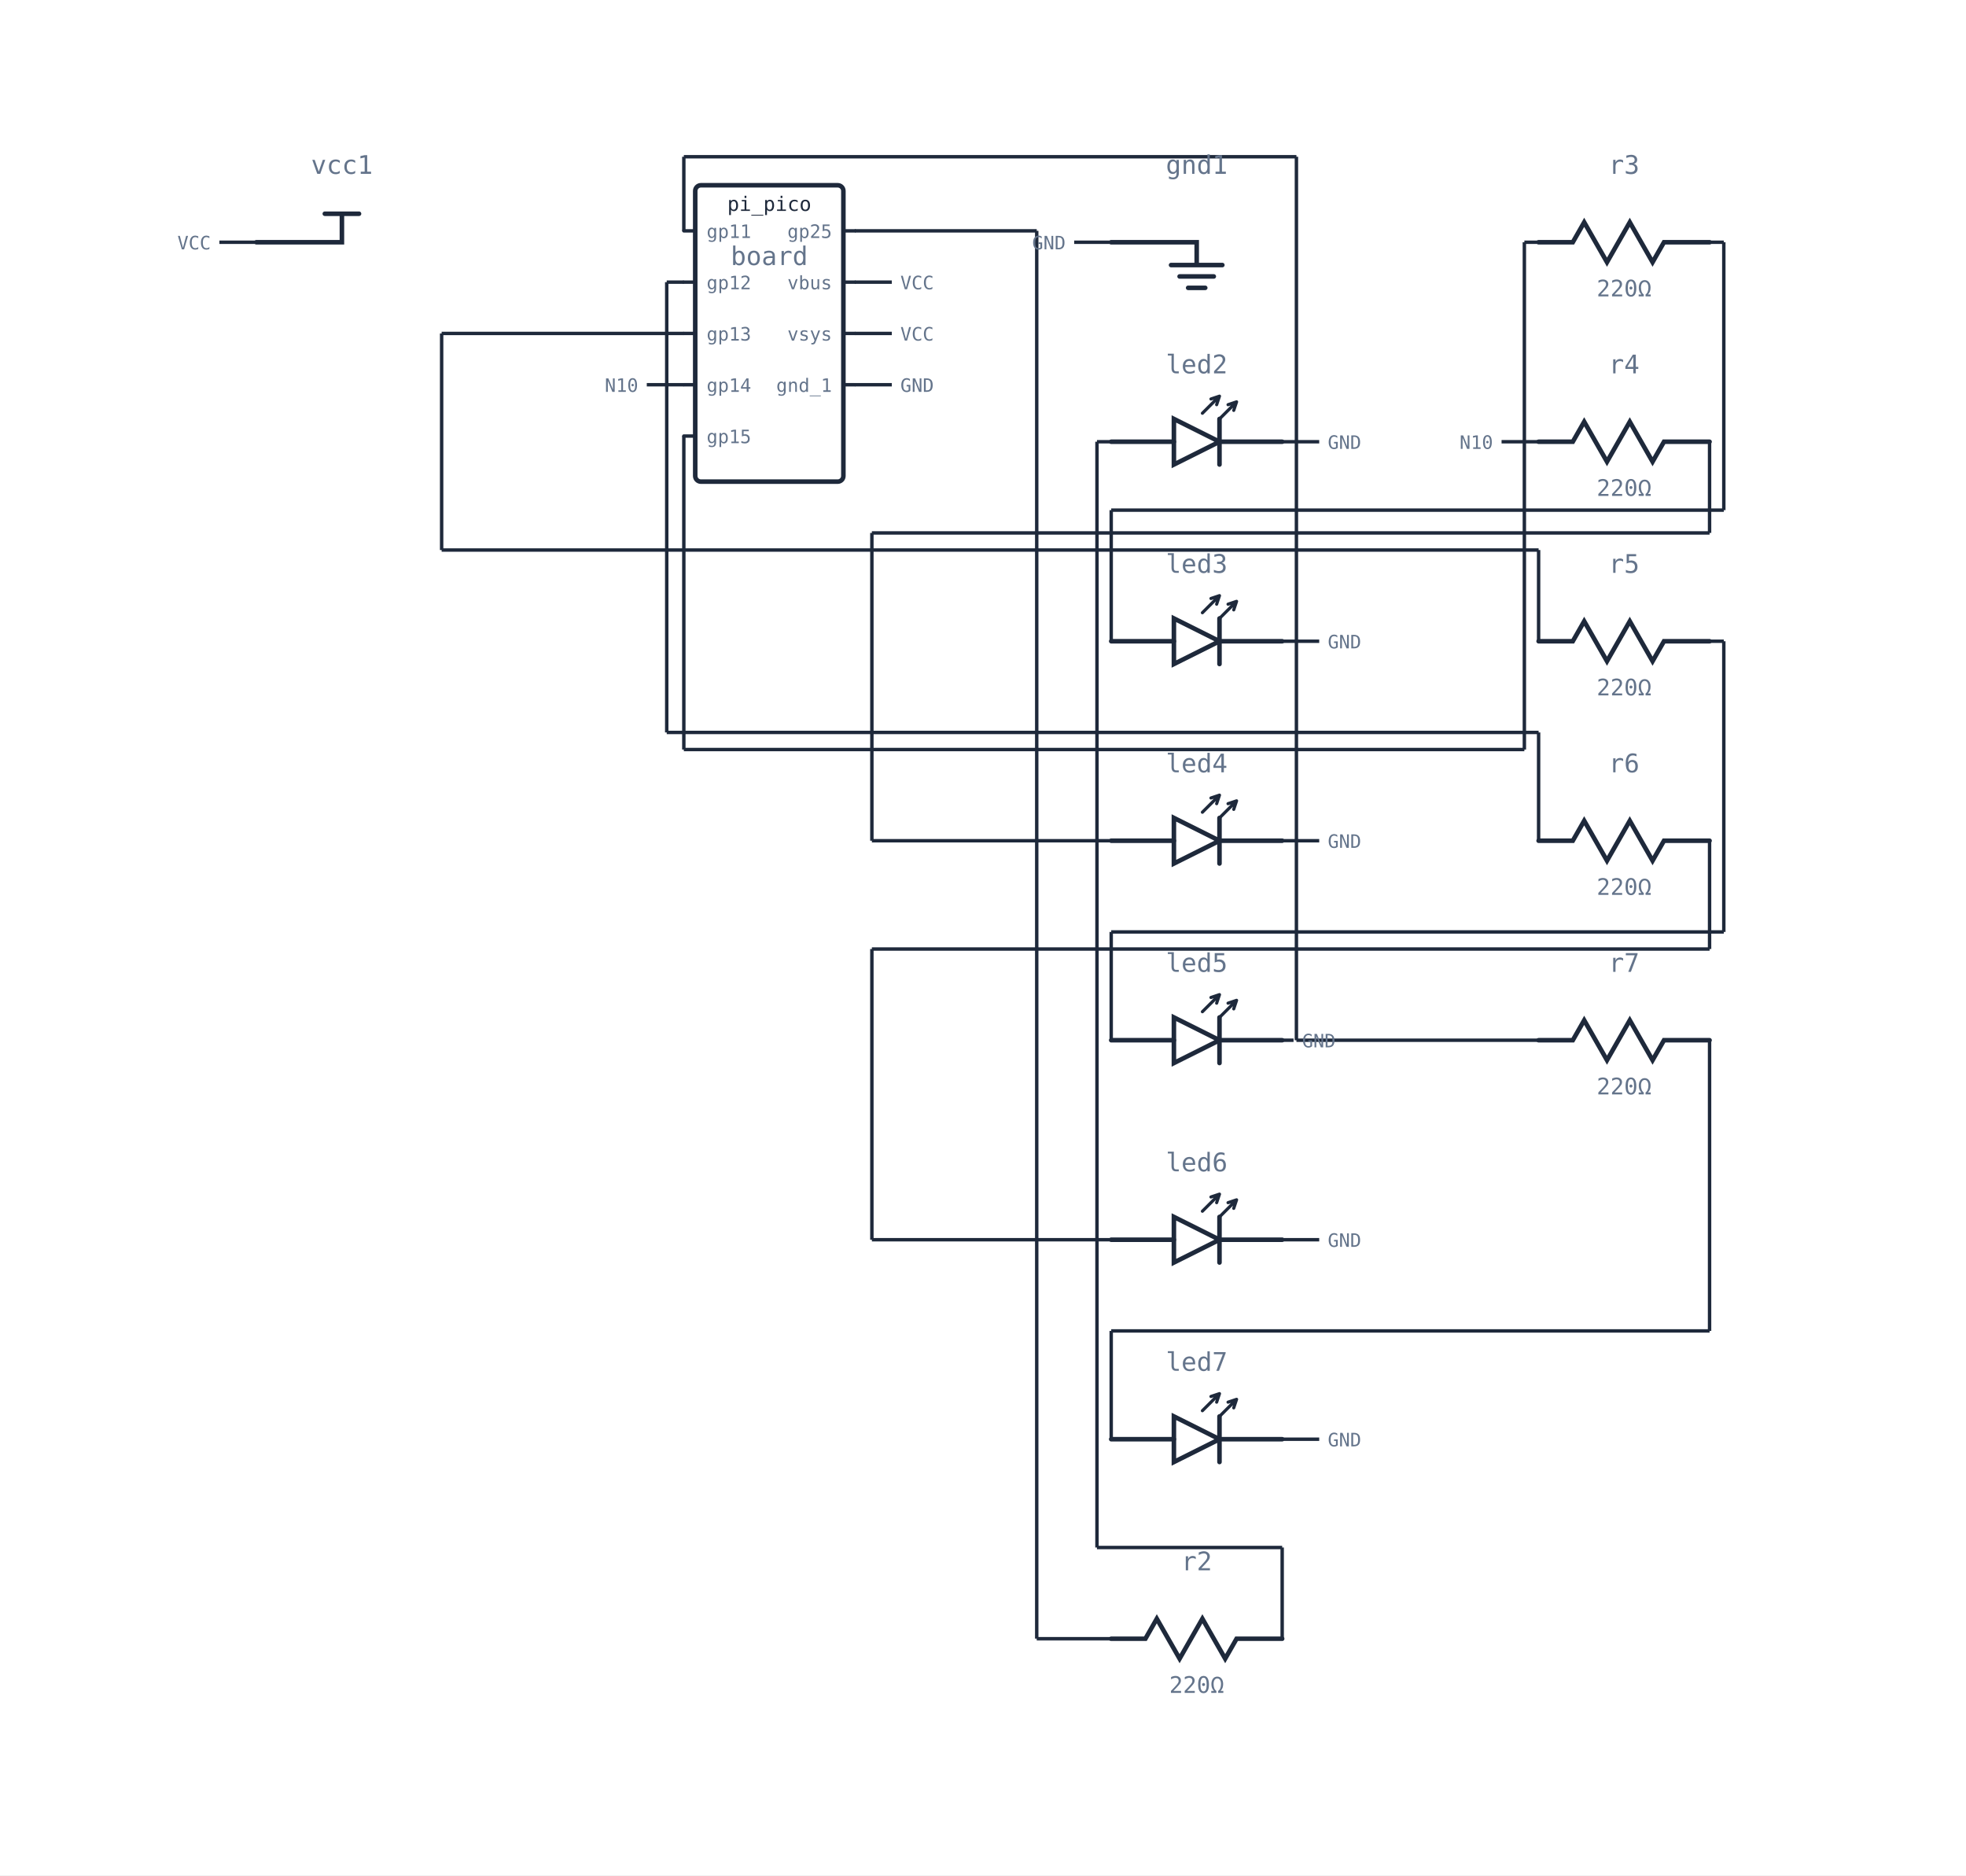
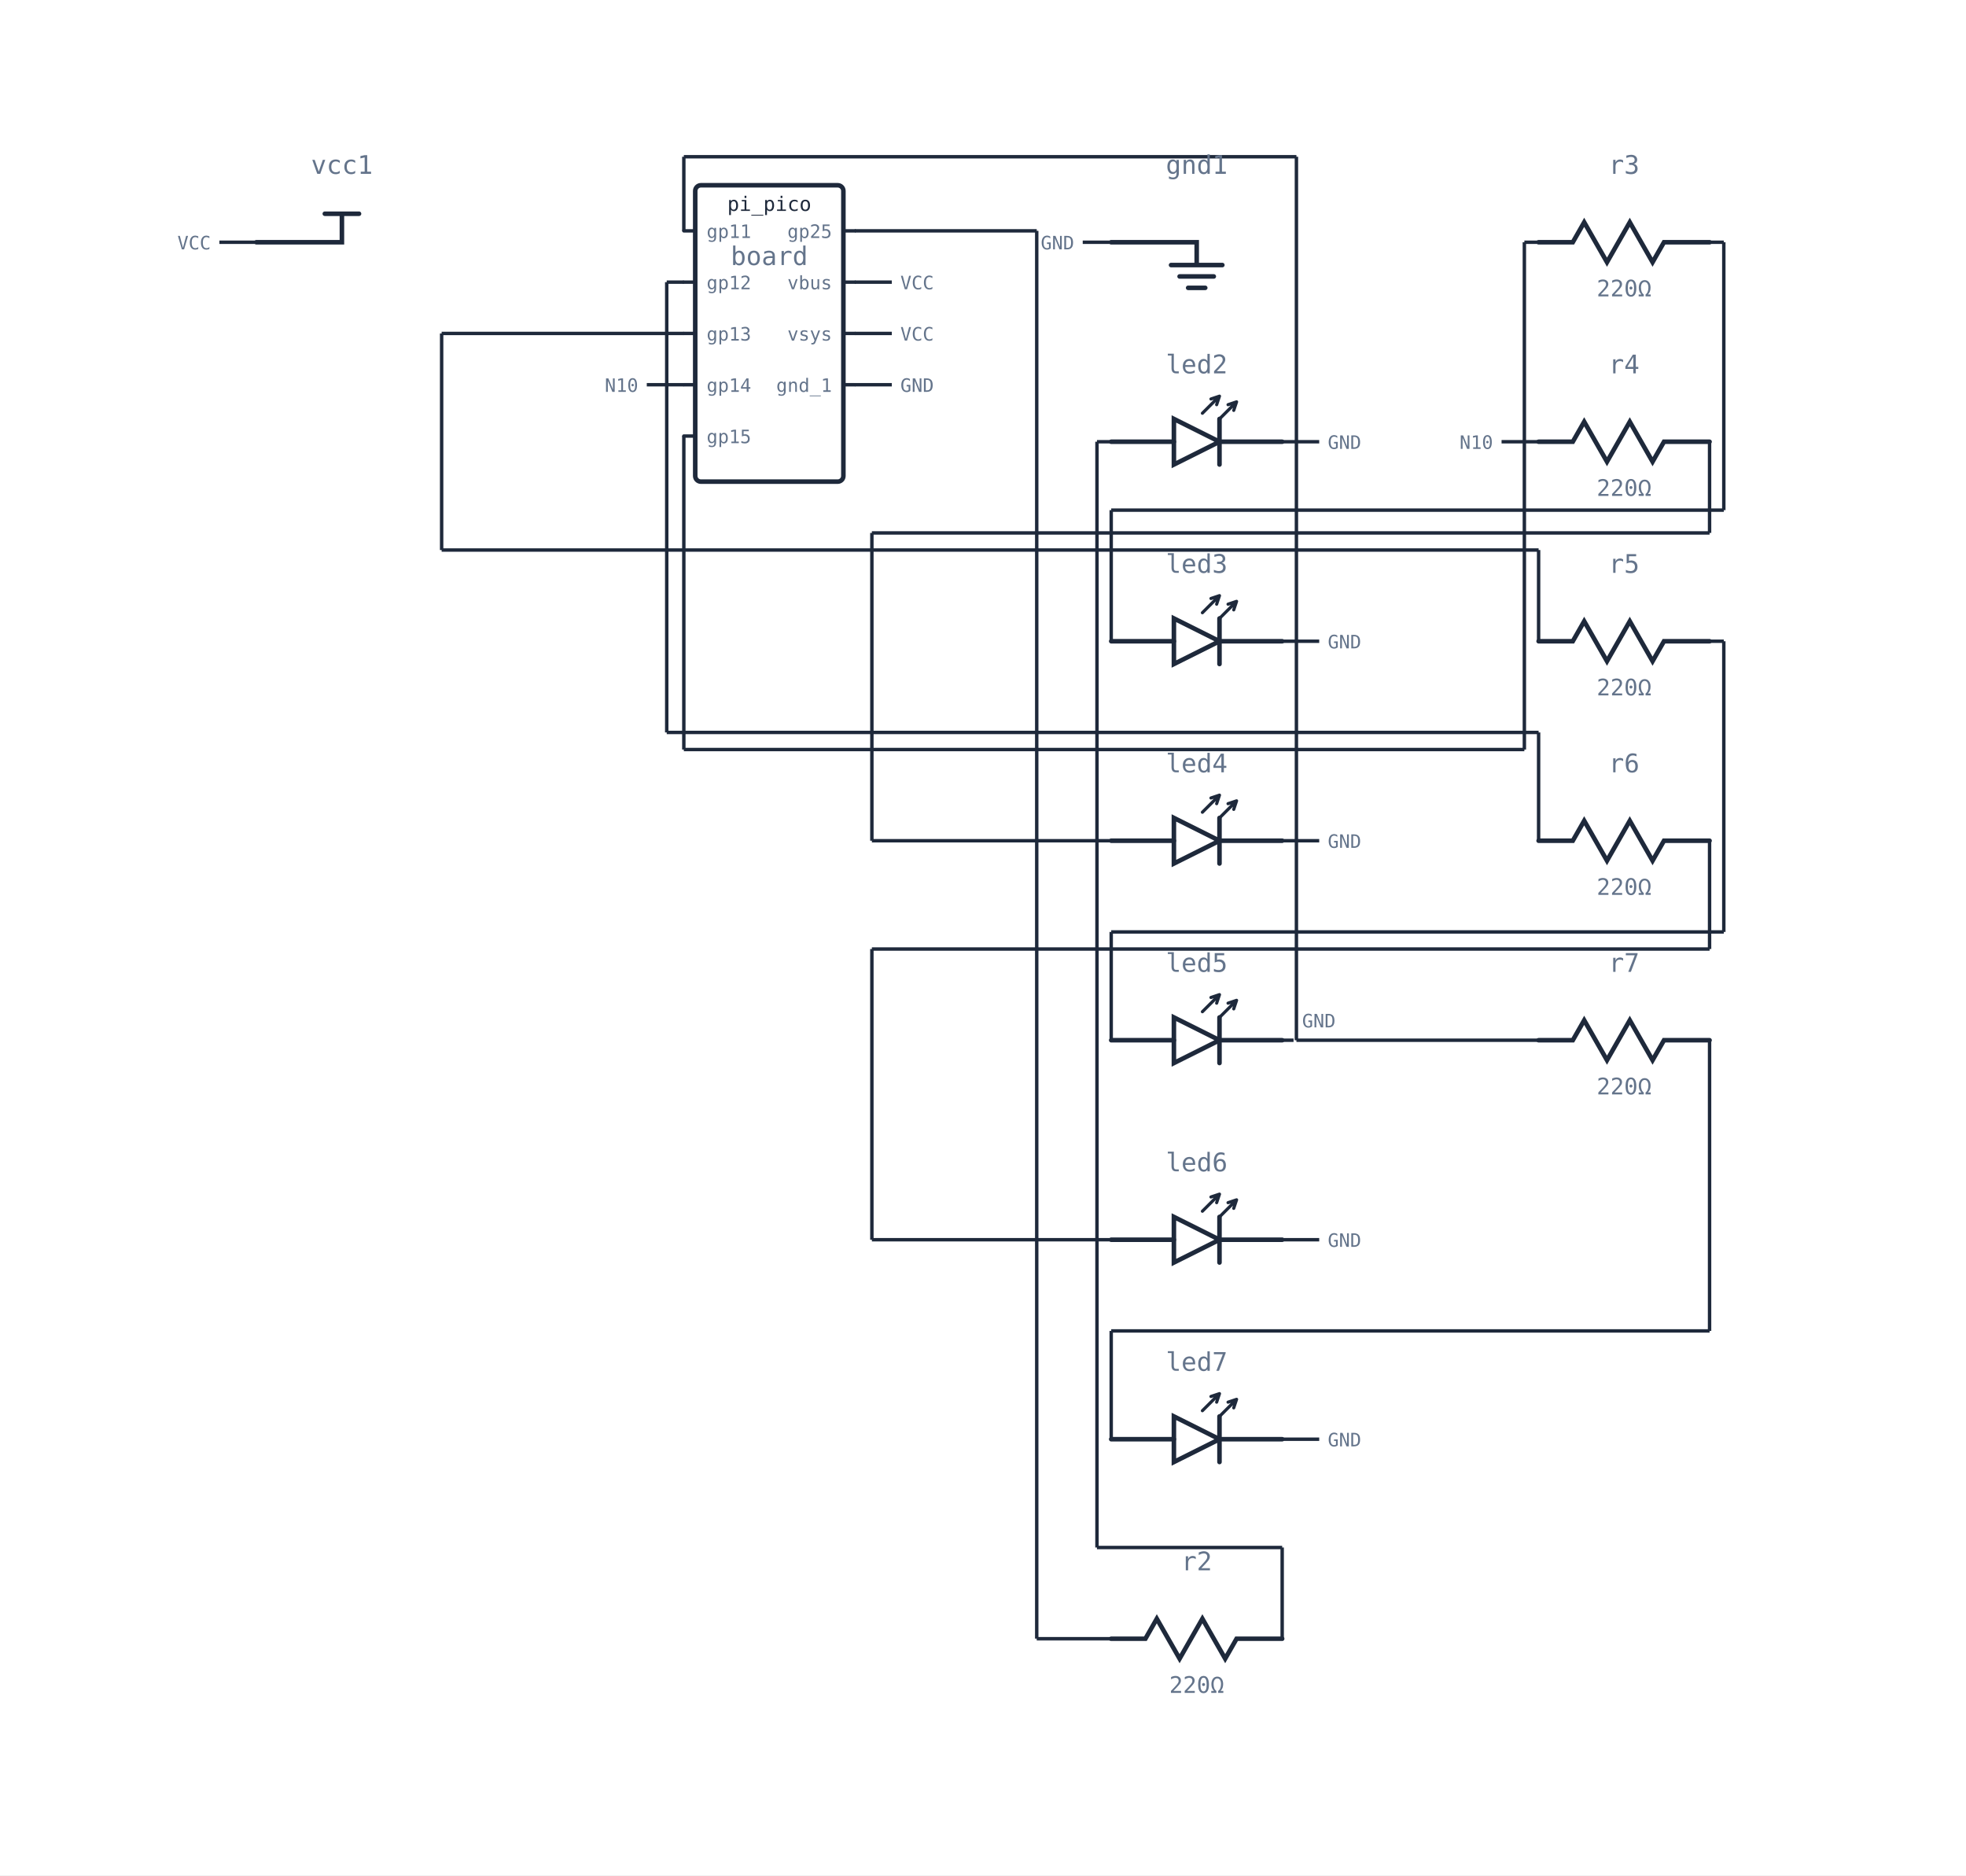
<svg xmlns="http://www.w3.org/2000/svg" width="690" height="658" viewBox="0 0 690 658">
  <rect width="690" height="658" fill="#ffffff" />
  <g fill="none" stroke="#1e293b" stroke-width="1.2">
    <line x1="390" y1="155" x2="385" y2="155" />
    <line x1="385" y1="155" x2="385" y2="543" />
    <line x1="385" y1="543" x2="450" y2="543" />
    <line x1="450" y1="543" x2="450" y2="575" />
  </g>
  <g fill="none" stroke="#1e293b" stroke-width="1.2">
    <line x1="600" y1="85" x2="605" y2="85" />
    <line x1="605" y1="85" x2="605" y2="179" />
    <line x1="605" y1="179" x2="390" y2="179" />
    <line x1="390" y1="179" x2="390" y2="225" />
  </g>
  <g fill="none" stroke="#1e293b" stroke-width="1.2">
    <line x1="600" y1="155" x2="600" y2="187" />
    <line x1="600" y1="187" x2="306" y2="187" />
    <line x1="306" y1="187" x2="306" y2="295" />
    <line x1="306" y1="295" x2="390" y2="295" />
  </g>
  <g fill="none" stroke="#1e293b" stroke-width="1.2">
    <line x1="600" y1="225" x2="605" y2="225" />
    <line x1="605" y1="225" x2="605" y2="327" />
    <line x1="605" y1="327" x2="390" y2="327" />
    <line x1="390" y1="327" x2="390" y2="365" />
  </g>
  <g fill="none" stroke="#1e293b" stroke-width="1.2">
    <line x1="600" y1="295" x2="600" y2="333" />
    <line x1="600" y1="333" x2="306" y2="333" />
    <line x1="306" y1="333" x2="306" y2="435" />
    <line x1="306" y1="435" x2="390" y2="435" />
  </g>
  <g fill="none" stroke="#1e293b" stroke-width="1.2">
    <line x1="600" y1="365" x2="600" y2="467" />
    <line x1="600" y1="467" x2="390" y2="467" />
    <line x1="390" y1="467" x2="390" y2="505" />
  </g>
  <g fill="none" stroke="#1e293b" stroke-width="1.2">
    <line x1="240" y1="81" x2="240" y2="55" />
    <line x1="240" y1="55" x2="455" y2="55" />
    <line x1="455" y1="55" x2="455" y2="365" />
    <line x1="455" y1="365" x2="540" y2="365" />
  </g>
  <g fill="none" stroke="#1e293b" stroke-width="1.2">
    <line x1="240" y1="99" x2="234" y2="99" />
    <line x1="234" y1="99" x2="234" y2="257" />
    <line x1="234" y1="257" x2="540" y2="257" />
    <line x1="540" y1="257" x2="540" y2="295" />
  </g>
  <g fill="none" stroke="#1e293b" stroke-width="1.2">
    <line x1="240" y1="117" x2="155" y2="117" />
    <line x1="155" y1="117" x2="155" y2="193" />
    <line x1="155" y1="193" x2="540" y2="193" />
    <line x1="540" y1="193" x2="540" y2="225" />
  </g>
  <g fill="none" stroke="#1e293b" stroke-width="1.2">
    <line x1="540" y1="85" x2="535" y2="85" />
    <line x1="535" y1="85" x2="535" y2="263" />
    <line x1="535" y1="263" x2="240" y2="263" />
    <line x1="240" y1="263" x2="240" y2="153" />
  </g>
  <g fill="none" stroke="#1e293b" stroke-width="1.2">
    <line x1="363.857" y1="81" x2="363.857" y2="575" />
    <line x1="300" y1="81" x2="363.857" y2="81" />
    <line x1="390" y1="575" x2="363.857" y2="575" />
  </g>
  <g>
    <line x1="240" y1="135" x2="227" y2="135" stroke="#1e293b" stroke-width="1.2" />
    <text x="224" y="137.5" text-anchor="end" font-size="6.5" font-family="monospace" fill="#64748b">N10</text>
  </g>
  <g>
    <line x1="540" y1="155" x2="527" y2="155" stroke="#1e293b" stroke-width="1.2" />
    <text x="524" y="157.5" text-anchor="end" font-size="6.5" font-family="monospace" fill="#64748b">N10</text>
  </g>
  <g>
-     <line x1="390" y1="85" x2="377" y2="85" stroke="#1e293b" stroke-width="1.2" />
-     <text x="374" y="87.5" text-anchor="end" font-size="6.5" font-family="monospace" fill="#64748b">GND</text>
+     <line x1="390" y1="85" x2="380" y2="85" stroke="#1e293b" stroke-width="1.2" />
+     <text x="377" y="87.5" text-anchor="end" font-size="6.5" font-family="monospace" fill="#64748b">GND</text>
  </g>
  <g>
    <line x1="300" y1="135" x2="313" y2="135" stroke="#1e293b" stroke-width="1.2" />
    <text x="316" y="137.5" text-anchor="start" font-size="6.5" font-family="monospace" fill="#64748b">GND</text>
  </g>
  <g>
    <line x1="450" y1="155" x2="463" y2="155" stroke="#1e293b" stroke-width="1.2" />
    <text x="466" y="157.5" text-anchor="start" font-size="6.5" font-family="monospace" fill="#64748b">GND</text>
  </g>
  <g>
    <line x1="450" y1="225" x2="463" y2="225" stroke="#1e293b" stroke-width="1.2" />
    <text x="466" y="227.5" text-anchor="start" font-size="6.5" font-family="monospace" fill="#64748b">GND</text>
  </g>
  <g>
    <line x1="450" y1="295" x2="463" y2="295" stroke="#1e293b" stroke-width="1.2" />
    <text x="466" y="297.5" text-anchor="start" font-size="6.5" font-family="monospace" fill="#64748b">GND</text>
  </g>
  <g>
    <line x1="450" y1="365" x2="454" y2="365" stroke="#1e293b" stroke-width="1.2" />
-     <text x="457" y="367.5" text-anchor="start" font-size="6.5" font-family="monospace" fill="#64748b">GND</text>
+     <text x="457" y="360.5" text-anchor="start" font-size="6.5" font-family="monospace" fill="#64748b">GND</text>
  </g>
  <g>
    <line x1="450" y1="435" x2="463" y2="435" stroke="#1e293b" stroke-width="1.2" />
    <text x="466" y="437.5" text-anchor="start" font-size="6.5" font-family="monospace" fill="#64748b">GND</text>
  </g>
  <g>
    <line x1="450" y1="505" x2="463" y2="505" stroke="#1e293b" stroke-width="1.2" />
    <text x="466" y="507.5" text-anchor="start" font-size="6.5" font-family="monospace" fill="#64748b">GND</text>
  </g>
  <g>
    <line x1="90" y1="85" x2="77" y2="85" stroke="#1e293b" stroke-width="1.2" />
    <text x="74" y="87.5" text-anchor="end" font-size="6.5" font-family="monospace" fill="#64748b">VCC</text>
  </g>
  <g>
    <line x1="300" y1="99" x2="313" y2="99" stroke="#1e293b" stroke-width="1.2" />
    <text x="316" y="101.5" text-anchor="start" font-size="6.5" font-family="monospace" fill="#64748b">VCC</text>
  </g>
  <g>
    <line x1="300" y1="117" x2="313" y2="117" stroke="#1e293b" stroke-width="1.2" />
    <text x="316" y="119.5" text-anchor="start" font-size="6.5" font-family="monospace" fill="#64748b">VCC</text>
  </g>
  <g transform="translate(270 117)" stroke="#1e293b" stroke-width="1.6" fill="none" stroke-linecap="round">
    <rect x="-26" y="-52" width="52" height="104" rx="2" />
    <path d="M -26 -36 L -30 -36" stroke-width="1.2" />
    <text x="-22" y="-33.5" text-anchor="start" font-size="6.5" font-family="monospace" fill="#64748b" stroke="none">gp11</text>
    <path d="M -26 -18 L -30 -18" stroke-width="1.2" />
    <text x="-22" y="-15.5" text-anchor="start" font-size="6.5" font-family="monospace" fill="#64748b" stroke="none">gp12</text>
    <path d="M -26 0 L -30 0" stroke-width="1.2" />
    <text x="-22" y="2.5" text-anchor="start" font-size="6.5" font-family="monospace" fill="#64748b" stroke="none">gp13</text>
    <path d="M -26 18 L -30 18" stroke-width="1.2" />
    <text x="-22" y="20.5" text-anchor="start" font-size="6.5" font-family="monospace" fill="#64748b" stroke="none">gp14</text>
    <path d="M -26 36 L -30 36" stroke-width="1.2" />
    <text x="-22" y="38.5" text-anchor="start" font-size="6.5" font-family="monospace" fill="#64748b" stroke="none">gp15</text>
    <path d="M 26 -36 L 30 -36" stroke-width="1.2" />
    <text x="22" y="-33.5" text-anchor="end" font-size="6.5" font-family="monospace" fill="#64748b" stroke="none">gp25</text>
    <path d="M 26 -18 L 30 -18" stroke-width="1.2" />
    <text x="22" y="-15.5" text-anchor="end" font-size="6.5" font-family="monospace" fill="#64748b" stroke="none">vbus</text>
    <path d="M 26 0 L 30 0" stroke-width="1.2" />
    <text x="22" y="2.5" text-anchor="end" font-size="6.5" font-family="monospace" fill="#64748b" stroke="none">vsys</text>
    <path d="M 26 18 L 30 18" stroke-width="1.2" />
    <text x="22" y="20.5" text-anchor="end" font-size="6.5" font-family="monospace" fill="#64748b" stroke="none">gnd_1</text>
    <text x="0" y="-43" text-anchor="middle" font-size="7" font-family="monospace" fill="#1e293b" stroke="none">pi_pico</text>
    <text x="0" y="-24" text-anchor="middle" font-size="9" font-family="monospace" fill="#64748b" stroke="none">board</text>
  </g>
  <g transform="translate(420 155)" stroke="#1e293b" stroke-width="1.6" fill="none" stroke-linecap="round">
    <path d="M -30 0 L -8 0 M 8 0 L 30 0" />
    <path d="M -8 -8 L -8 8 L 8 0 Z" />
    <path d="M 8 -8 L 8 8" />
    <path d="M 2 -10 L 8 -16 M 8 -16 L 5 -15 M 8 -16 L 7 -13 M 8 -8 L 14 -14 M 14 -14 L 11 -13 M 14 -14 L 13 -11" stroke-width="1.1" />
    <text x="0" y="-24" text-anchor="middle" font-size="9" font-family="monospace" fill="#64748b" stroke="none">led2</text>
  </g>
  <g transform="translate(420 575)" stroke="#1e293b" stroke-width="1.6" fill="none" stroke-linecap="round">
    <path d="M -30 0 L -18 0 L -14 -7 L -6 7 L 2 -7 L 10 7 L 14 0 L 30 0" />
    <text x="0" y="19" text-anchor="middle" font-size="8" font-family="monospace" fill="#64748b" stroke="none">220Ω</text>
    <text x="0" y="-24" text-anchor="middle" font-size="9" font-family="monospace" fill="#64748b" stroke="none">r2</text>
  </g>
  <g transform="translate(420 225)" stroke="#1e293b" stroke-width="1.6" fill="none" stroke-linecap="round">
    <path d="M -30 0 L -8 0 M 8 0 L 30 0" />
    <path d="M -8 -8 L -8 8 L 8 0 Z" />
    <path d="M 8 -8 L 8 8" />
    <path d="M 2 -10 L 8 -16 M 8 -16 L 5 -15 M 8 -16 L 7 -13 M 8 -8 L 14 -14 M 14 -14 L 11 -13 M 14 -14 L 13 -11" stroke-width="1.1" />
    <text x="0" y="-24" text-anchor="middle" font-size="9" font-family="monospace" fill="#64748b" stroke="none">led3</text>
  </g>
  <g transform="translate(570 85)" stroke="#1e293b" stroke-width="1.6" fill="none" stroke-linecap="round">
    <path d="M -30 0 L -18 0 L -14 -7 L -6 7 L 2 -7 L 10 7 L 14 0 L 30 0" />
    <text x="0" y="19" text-anchor="middle" font-size="8" font-family="monospace" fill="#64748b" stroke="none">220Ω</text>
    <text x="0" y="-24" text-anchor="middle" font-size="9" font-family="monospace" fill="#64748b" stroke="none">r3</text>
  </g>
  <g transform="translate(420 295)" stroke="#1e293b" stroke-width="1.6" fill="none" stroke-linecap="round">
    <path d="M -30 0 L -8 0 M 8 0 L 30 0" />
    <path d="M -8 -8 L -8 8 L 8 0 Z" />
    <path d="M 8 -8 L 8 8" />
    <path d="M 2 -10 L 8 -16 M 8 -16 L 5 -15 M 8 -16 L 7 -13 M 8 -8 L 14 -14 M 14 -14 L 11 -13 M 14 -14 L 13 -11" stroke-width="1.1" />
    <text x="0" y="-24" text-anchor="middle" font-size="9" font-family="monospace" fill="#64748b" stroke="none">led4</text>
  </g>
  <g transform="translate(570 155)" stroke="#1e293b" stroke-width="1.6" fill="none" stroke-linecap="round">
    <path d="M -30 0 L -18 0 L -14 -7 L -6 7 L 2 -7 L 10 7 L 14 0 L 30 0" />
    <text x="0" y="19" text-anchor="middle" font-size="8" font-family="monospace" fill="#64748b" stroke="none">220Ω</text>
    <text x="0" y="-24" text-anchor="middle" font-size="9" font-family="monospace" fill="#64748b" stroke="none">r4</text>
  </g>
  <g transform="translate(420 365)" stroke="#1e293b" stroke-width="1.6" fill="none" stroke-linecap="round">
    <path d="M -30 0 L -8 0 M 8 0 L 30 0" />
    <path d="M -8 -8 L -8 8 L 8 0 Z" />
    <path d="M 8 -8 L 8 8" />
    <path d="M 2 -10 L 8 -16 M 8 -16 L 5 -15 M 8 -16 L 7 -13 M 8 -8 L 14 -14 M 14 -14 L 11 -13 M 14 -14 L 13 -11" stroke-width="1.1" />
    <text x="0" y="-24" text-anchor="middle" font-size="9" font-family="monospace" fill="#64748b" stroke="none">led5</text>
  </g>
  <g transform="translate(570 225)" stroke="#1e293b" stroke-width="1.6" fill="none" stroke-linecap="round">
    <path d="M -30 0 L -18 0 L -14 -7 L -6 7 L 2 -7 L 10 7 L 14 0 L 30 0" />
    <text x="0" y="19" text-anchor="middle" font-size="8" font-family="monospace" fill="#64748b" stroke="none">220Ω</text>
    <text x="0" y="-24" text-anchor="middle" font-size="9" font-family="monospace" fill="#64748b" stroke="none">r5</text>
  </g>
  <g transform="translate(420 435)" stroke="#1e293b" stroke-width="1.6" fill="none" stroke-linecap="round">
    <path d="M -30 0 L -8 0 M 8 0 L 30 0" />
    <path d="M -8 -8 L -8 8 L 8 0 Z" />
    <path d="M 8 -8 L 8 8" />
    <path d="M 2 -10 L 8 -16 M 8 -16 L 5 -15 M 8 -16 L 7 -13 M 8 -8 L 14 -14 M 14 -14 L 11 -13 M 14 -14 L 13 -11" stroke-width="1.1" />
    <text x="0" y="-24" text-anchor="middle" font-size="9" font-family="monospace" fill="#64748b" stroke="none">led6</text>
  </g>
  <g transform="translate(570 295)" stroke="#1e293b" stroke-width="1.6" fill="none" stroke-linecap="round">
    <path d="M -30 0 L -18 0 L -14 -7 L -6 7 L 2 -7 L 10 7 L 14 0 L 30 0" />
    <text x="0" y="19" text-anchor="middle" font-size="8" font-family="monospace" fill="#64748b" stroke="none">220Ω</text>
    <text x="0" y="-24" text-anchor="middle" font-size="9" font-family="monospace" fill="#64748b" stroke="none">r6</text>
  </g>
  <g transform="translate(420 505)" stroke="#1e293b" stroke-width="1.6" fill="none" stroke-linecap="round">
    <path d="M -30 0 L -8 0 M 8 0 L 30 0" />
    <path d="M -8 -8 L -8 8 L 8 0 Z" />
    <path d="M 8 -8 L 8 8" />
    <path d="M 2 -10 L 8 -16 M 8 -16 L 5 -15 M 8 -16 L 7 -13 M 8 -8 L 14 -14 M 14 -14 L 11 -13 M 14 -14 L 13 -11" stroke-width="1.1" />
    <text x="0" y="-24" text-anchor="middle" font-size="9" font-family="monospace" fill="#64748b" stroke="none">led7</text>
  </g>
  <g transform="translate(570 365)" stroke="#1e293b" stroke-width="1.6" fill="none" stroke-linecap="round">
    <path d="M -30 0 L -18 0 L -14 -7 L -6 7 L 2 -7 L 10 7 L 14 0 L 30 0" />
    <text x="0" y="19" text-anchor="middle" font-size="8" font-family="monospace" fill="#64748b" stroke="none">220Ω</text>
    <text x="0" y="-24" text-anchor="middle" font-size="9" font-family="monospace" fill="#64748b" stroke="none">r7</text>
  </g>
  <g transform="translate(120 85)" stroke="#1e293b" stroke-width="1.6" fill="none" stroke-linecap="round">
    <path d="M -30 0 L 0 0 L 0 -10 M -6 -10 L 6 -10" />
    <text x="0" y="-24" text-anchor="middle" font-size="9" font-family="monospace" fill="#64748b" stroke="none">vcc1</text>
  </g>
  <g transform="translate(420 85)" stroke="#1e293b" stroke-width="1.6" fill="none" stroke-linecap="round">
    <path d="M -30 0 L 0 0 L 0 8 M -9 8 L 9 8 M -6 12 L 6 12 M -3 16 L 3 16" />
    <text x="0" y="-24" text-anchor="middle" font-size="9" font-family="monospace" fill="#64748b" stroke="none">gnd1</text>
  </g>
</svg>
